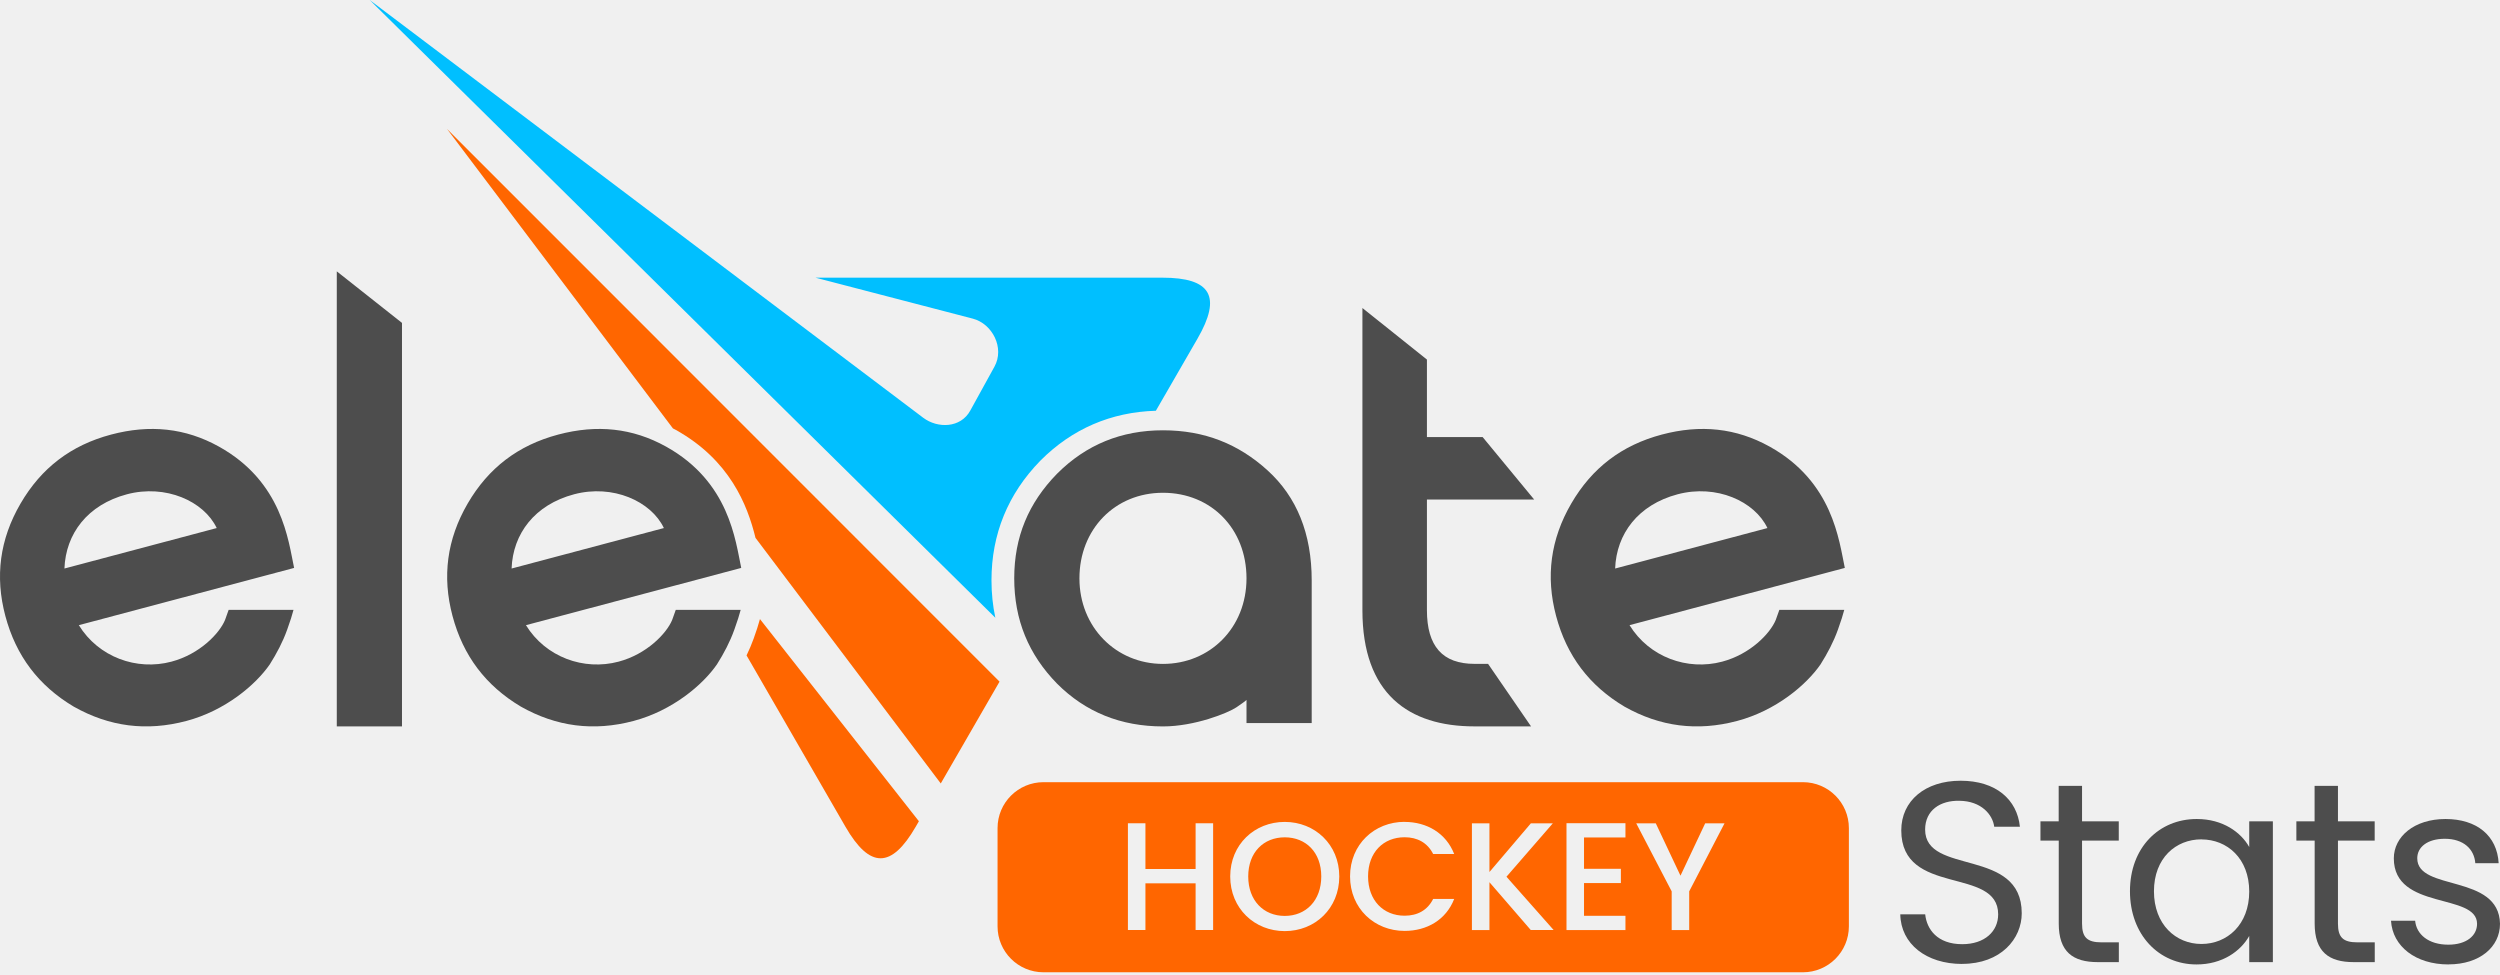
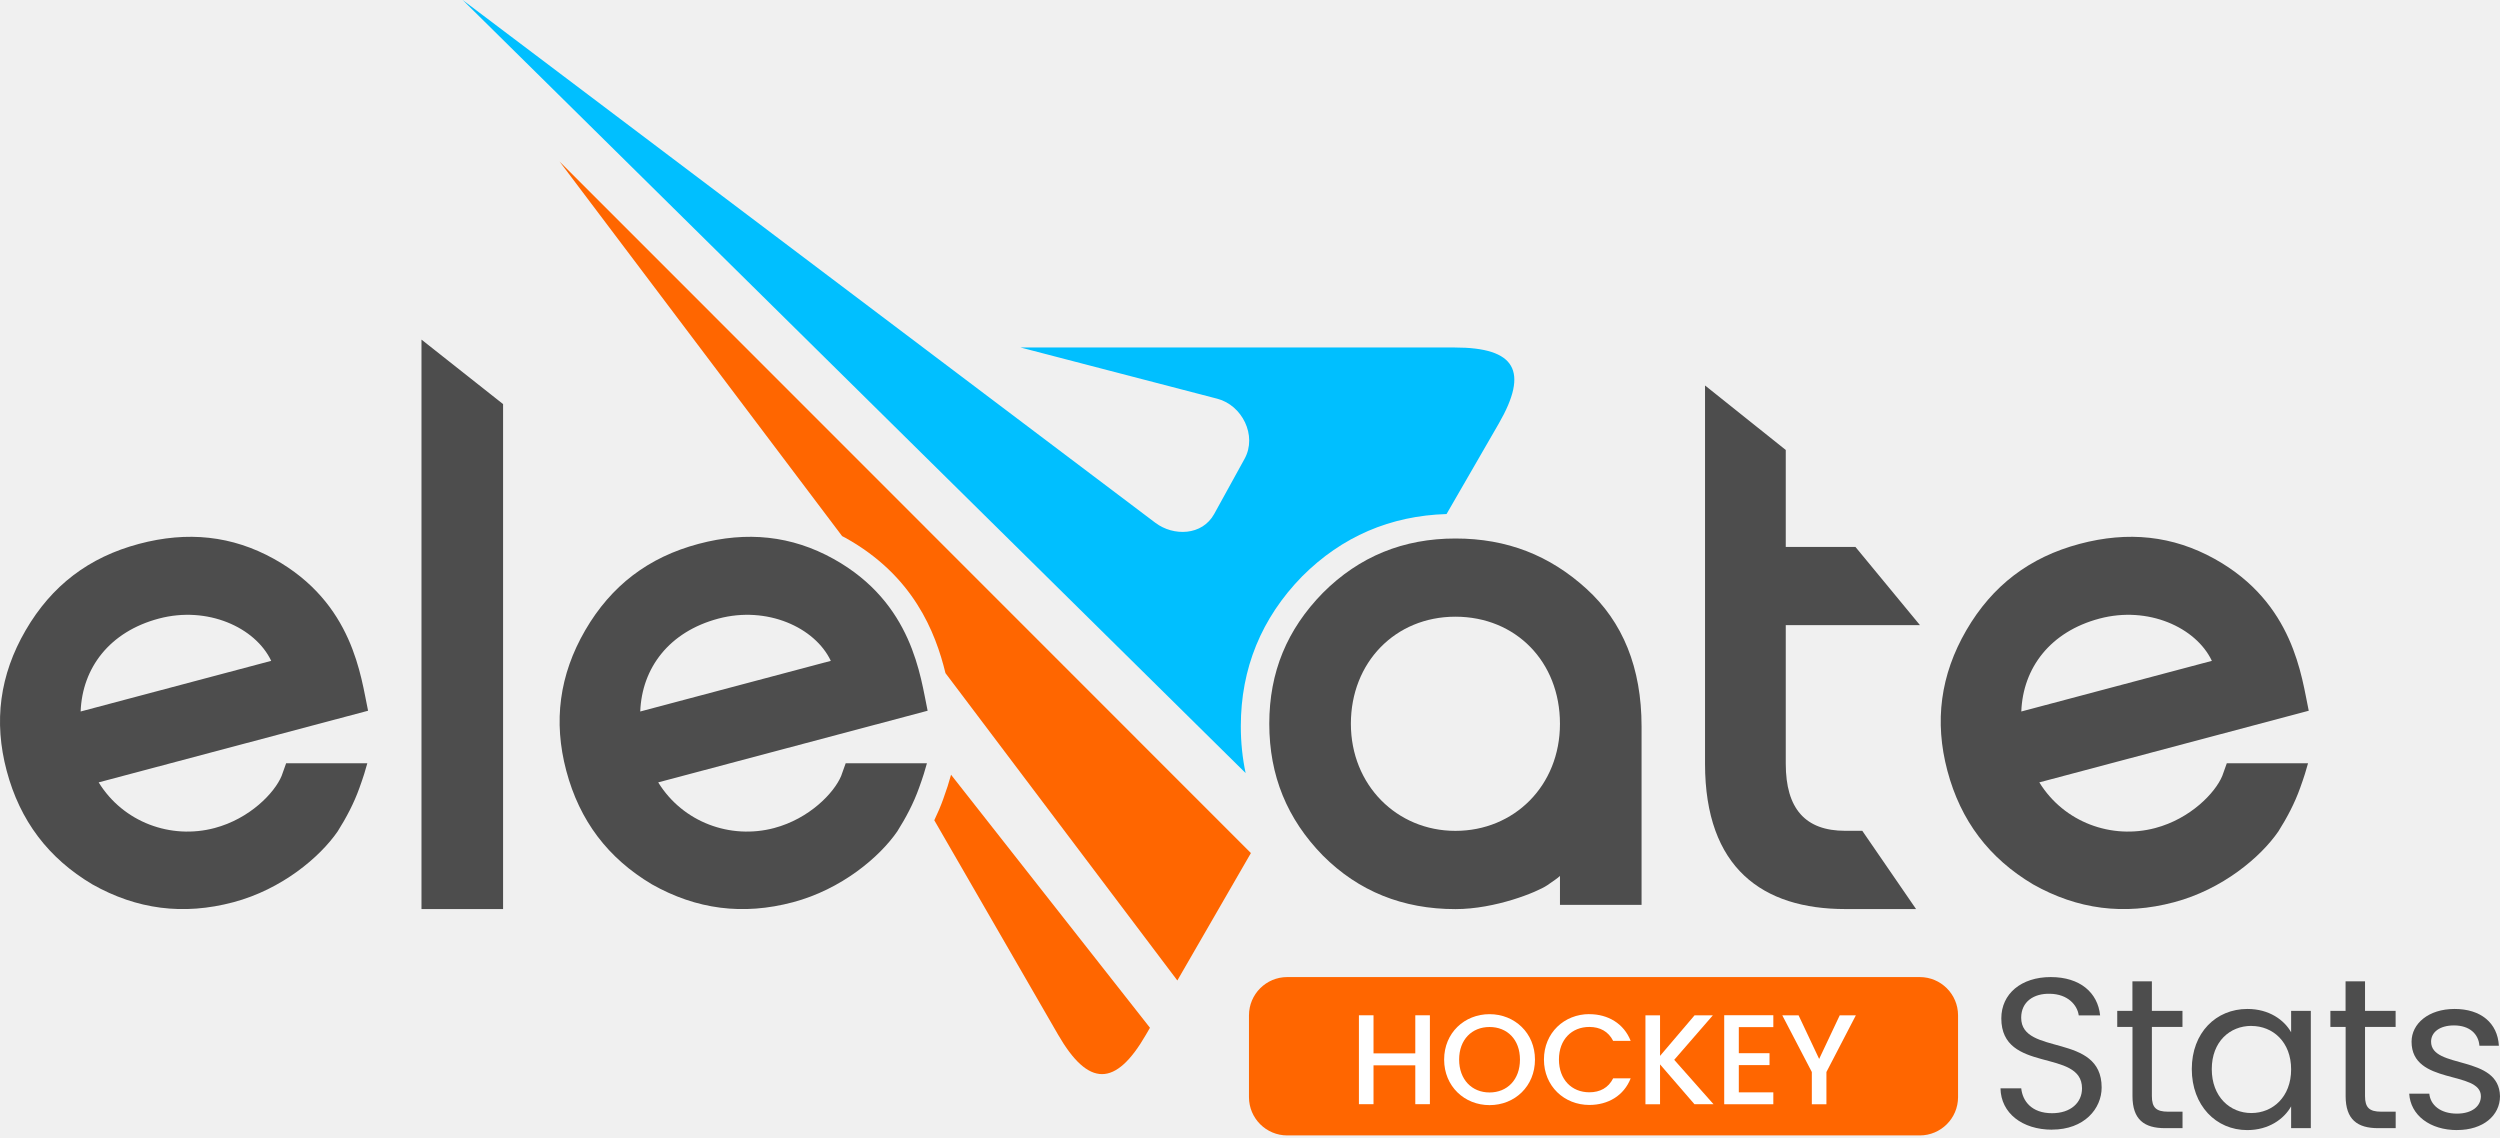
- <svg xmlns="http://www.w3.org/2000/svg" width="500" height="195" viewBox="0 0 500 195" fill="none">
-   <path fill-rule="evenodd" clip-rule="evenodd" d="M151.99 123.814C151.67 124.981 151.264 126.27 150.728 127.731C150.33 128.838 149.854 129.954 149.31 131.086L169.086 165.339C173.946 173.761 178.287 173.761 183.147 165.339L183.778 164.249L151.99 123.814Z" fill="#FF6600" />
-   <path d="M297.621 132.781L306.208 145.277H294.897C281.718 145.277 272.483 138.756 272.483 122.05V61.604L285.385 71.912V87.408H296.523L306.831 99.904H285.385V122.041C285.385 129.244 288.507 132.772 294.888 132.772H297.604L297.621 132.781Z" fill="#4D4D4D" />
-   <path d="M45.747 121.972H45.73L45.004 124.004C43.888 126.693 39.936 130.835 34.289 132.331C27.328 134.182 19.71 131.432 15.767 125.033L58.822 113.584C57.663 108.127 56.453 96.367 43.801 89.328C37.082 85.592 29.966 84.857 22.218 86.915C14.21 89.042 8.252 93.582 4.101 100.725C-0.05 107.868 -1.027 115.296 1.066 123.174C3.193 131.181 7.733 137.148 14.746 141.325C21.854 145.337 29.282 146.314 37.29 144.187C45.038 142.129 51.117 136.992 53.962 132.868C55.346 130.671 56.565 128.38 57.447 125.898C58.061 124.203 58.442 122.966 58.701 121.98H45.747V121.972ZM12.887 113.705C13.146 106.744 17.505 100.95 25.382 98.857C33.13 96.799 40.792 100.241 43.343 105.611L12.887 113.705Z" fill="#4D4D4D" />
-   <path fill-rule="evenodd" clip-rule="evenodd" d="M208.086 92.121L208.103 92.104L208.12 92.086C214.45 85.756 222.207 82.418 231.174 82.15L239.511 67.709C244.37 59.287 242.2 55.534 232.48 55.534H163.093L194.544 63.723C198.496 64.752 200.952 69.594 198.893 73.33C197.285 76.262 195.668 79.193 194.051 82.124C192.131 85.627 187.539 85.731 184.643 83.551C147.753 55.698 110.845 27.853 73.938 0L199.066 123.546C198.556 121.15 198.297 118.651 198.297 116.057C198.297 106.822 201.591 98.771 208.086 92.121Z" fill="#00BFFF" />
-   <path fill-rule="evenodd" clip-rule="evenodd" d="M199.905 136.327L89.417 25.804L134.582 85.679C134.755 85.774 134.928 85.852 135.101 85.947C145.954 91.983 149.491 100.993 151.099 107.574L188.153 156.691L199.905 136.335V136.327Z" fill="#FF6600" />
-   <path d="M67.357 145.277V54.271L80.398 64.579V145.277H67.357Z" fill="#4D4D4D" />
-   <path d="M355.888 121.972H355.87L355.144 124.004C354.029 126.693 350.077 130.835 344.43 132.331C337.469 134.182 329.85 131.432 325.907 125.033L368.963 113.584C367.804 108.127 366.593 96.367 353.942 89.328C347.223 85.592 340.106 84.857 332.358 86.915C324.351 89.042 318.392 93.582 314.242 100.725C310.1 107.868 309.122 115.296 311.215 123.174C313.342 131.181 317.882 137.148 324.895 141.325C332.004 145.337 339.432 146.314 347.439 144.187C355.187 142.129 361.266 136.992 364.111 132.868C365.495 130.671 366.714 128.38 367.596 125.898C368.21 124.203 368.591 122.966 368.85 121.98H355.896L355.888 121.972ZM323.027 113.705C323.287 106.744 327.645 100.95 335.523 98.857C343.271 96.799 350.933 100.241 353.484 105.611L323.027 113.705Z" fill="#4D4D4D" />
-   <path d="M135.17 121.972H135.153L134.427 124.004C133.311 126.693 129.359 130.835 123.713 132.331C116.751 134.182 109.133 131.432 105.19 125.033L148.245 113.584C147.087 108.127 145.876 96.367 133.225 89.328C126.506 85.592 119.389 84.857 111.641 86.915C103.633 89.042 97.675 93.582 93.524 100.725C89.382 107.868 88.405 115.296 90.498 123.174C92.625 131.181 97.165 137.148 104.178 141.325C111.286 145.337 118.714 146.314 126.722 144.187C134.47 142.129 140.549 136.992 143.394 132.868C144.778 130.671 145.997 128.38 146.879 125.898C147.493 124.203 147.874 122.966 148.133 121.98H135.179L135.17 121.972ZM102.319 113.705C102.578 106.744 106.937 100.95 114.814 98.857C122.563 96.799 130.224 100.241 132.775 105.611L102.319 113.705Z" fill="#4D4D4D" />
-   <path d="M249.3 144.602V139.984C248.893 140.391 248.21 140.797 247.259 141.48C245.633 142.57 238.975 145.285 232.593 145.285C224.17 145.285 217.105 142.432 211.407 136.724C205.699 130.887 202.846 123.952 202.846 115.668C202.846 107.384 205.699 100.587 211.407 94.75C217.244 88.904 224.309 86.059 232.593 86.059C240.877 86.059 247.674 88.774 253.511 94.075C259.348 99.376 262.34 106.709 262.34 116.083V144.611H249.3V144.602ZM232.593 132.781C241.967 132.781 249.3 125.586 249.3 115.668C249.3 105.749 242.235 98.555 232.593 98.555C222.951 98.555 215.886 105.888 215.886 115.668C215.886 125.448 223.219 132.781 232.593 132.781Z" fill="#4D4D4D" />
-   <path d="M360.586 156.434C365.662 156.434 369.776 160.548 369.776 165.623V185.268C369.776 190.343 365.662 194.457 360.586 194.457H208.7C203.625 194.457 199.51 190.343 199.51 185.268V165.623C199.51 160.548 203.625 156.434 208.7 156.434H360.586ZM256.951 164.383C250.928 164.383 246.044 168.872 246.044 175.289C246.045 181.706 250.928 186.223 256.951 186.223C263.03 186.223 267.857 181.678 267.857 175.289C267.857 168.901 262.974 164.383 256.951 164.383ZM280.917 164.368C274.894 164.369 270.01 168.858 270.01 175.275C270.01 181.692 274.893 186.181 280.917 186.181C285.378 186.181 289.206 183.972 290.838 179.792H286.63C285.49 182.072 283.464 183.141 280.917 183.141C276.681 183.141 273.613 180.087 273.613 175.275C273.613 170.462 276.681 167.451 280.917 167.45C283.464 167.45 285.49 168.534 286.63 170.8H290.838C289.206 166.621 285.363 164.383 280.917 164.383V164.368ZM294.383 186.012H297.888V176.443L306.149 185.998H310.722L301.293 175.345L310.567 164.664H306.176L297.888 174.403V164.664H294.383V186.012ZM313.298 186.012H325.091V183.156H316.802V176.612H324.176V173.755H316.802V167.492H325.091V164.636H313.298V186.012ZM327.245 164.664L334.337 178.273V186.012H337.841V178.273L344.906 164.664H341.036L336.096 175.134L331.157 164.664H327.245ZM225.583 185.998H229.086V176.668H239.121V185.998H242.625V164.651H239.121V173.797H229.086V164.651H225.583V185.998ZM256.951 167.465C261.186 167.465 264.254 170.463 264.254 175.289C264.254 180.116 261.186 183.184 256.951 183.184C252.715 183.184 249.647 180.102 249.647 175.289C249.647 170.477 252.715 167.465 256.951 167.465Z" fill="#FF6600" />
-   <path d="M392.442 192.791C385.251 192.791 380.157 188.78 380.058 182.87H385.04C385.349 185.853 387.46 188.836 392.442 188.836C396.959 188.836 399.633 186.261 399.633 182.87C399.633 173.216 380.255 179.38 380.255 166.067C380.255 160.157 385.04 156.146 392.118 156.146C399.197 156.146 403.419 159.904 403.982 165.35H398.845C398.536 162.929 396.27 160.213 391.907 160.157C388.051 160.059 385.026 162.057 385.026 165.913C385.026 175.158 404.348 169.403 404.348 182.659C404.348 187.739 400.182 192.776 392.428 192.776L392.442 192.791Z" fill="#4D4D4D" />
-   <path d="M411.736 168.122H408.092V164.266H411.736V157.174H416.409V164.266H423.754V168.122H416.409V184.713C416.409 187.485 417.436 188.47 420.321 188.47H423.769V192.425H419.561C414.579 192.425 411.75 190.37 411.75 184.713V168.122H411.736Z" fill="#4D4D4D" />
-   <path d="M439.361 163.802C444.596 163.802 448.199 166.476 449.845 169.403V164.266H454.574V192.425H449.845V187.19C448.143 190.216 444.498 192.889 439.305 192.889C431.804 192.889 425.992 186.979 425.992 178.24C425.992 169.501 431.804 163.802 439.347 163.802H439.361ZM440.29 167.869C435.153 167.869 430.791 171.626 430.791 178.254C430.791 184.882 435.153 188.794 440.29 188.794C445.427 188.794 449.845 184.938 449.845 178.31C449.845 171.682 445.427 167.883 440.29 167.883V167.869Z" fill="#4D4D4D" />
-   <path d="M462.919 168.122H459.274V164.266H462.919V157.174H467.591V164.266H474.937V168.122H467.591V184.713C467.591 187.485 468.618 188.47 471.503 188.47H474.951V192.425H470.743C465.761 192.425 462.933 190.37 462.933 184.713V168.122H462.919Z" fill="#4D4D4D" />
-   <path d="M489.713 192.889C483.141 192.889 478.511 189.287 478.201 184.15H483.028C483.282 186.88 485.702 188.935 489.657 188.935C493.358 188.935 495.412 187.092 495.412 184.77C495.412 178.493 478.764 182.152 478.764 171.668C478.764 167.348 482.817 163.802 489.094 163.802C495.37 163.802 499.423 167.137 499.733 172.639H495.061C494.849 169.811 492.696 167.756 488.953 167.756C485.505 167.756 483.451 169.403 483.451 171.654C483.451 178.339 499.789 174.68 500 184.756C500 189.385 495.947 192.875 489.727 192.875L489.713 192.889Z" fill="#4D4D4D" />
+ <svg xmlns="http://www.w3.org/2000/svg" width="600" height="273" viewBox="0 0 600 273" fill="none">
+   <path d="M446.959 199.407L459.854 218.173H442.868C423.077 218.173 409.207 208.381 409.207 183.291V92.516L428.583 107.995V131.267H445.309L460.789 150.033H428.583V183.278C428.583 194.096 433.271 199.394 442.855 199.394H446.933L446.959 199.407Z" fill="#4D4D4D" />
+   <path d="M68.702 183.174H68.676L67.585 186.226C65.91 190.265 59.975 196.485 51.495 198.732C41.041 201.511 29.599 197.381 23.678 187.771L88.337 170.577C86.597 162.383 84.779 144.721 65.78 134.15C55.689 128.54 45.001 127.436 33.366 130.527C21.34 133.722 12.392 140.539 6.159 151.266C-0.075 161.993 -1.542 173.148 1.601 184.979C4.795 197.005 11.613 205.965 22.145 212.238C32.82 218.263 43.975 219.731 56.001 216.536C67.637 213.446 76.766 205.732 81.039 199.537C83.117 196.238 84.948 192.797 86.272 189.07C87.195 186.525 87.766 184.667 88.156 183.187H68.702V183.174ZM19.353 170.759C19.743 160.305 26.288 151.604 38.119 148.461C49.755 145.37 61.261 150.539 65.091 158.604L19.353 170.759Z" fill="#4D4D4D" />
+   <path fill-rule="evenodd" clip-rule="evenodd" d="M312.496 138.345L312.522 138.319L312.548 138.293C322.054 128.787 333.703 123.774 347.17 123.371L359.689 101.684C366.988 89.035 363.728 83.399 349.131 83.399H244.928L292.16 95.697C298.094 97.243 301.783 104.515 298.692 110.125C296.276 114.528 293.848 118.93 291.419 123.332C288.536 128.592 281.641 128.748 277.29 125.475C221.89 83.646 166.464 41.829 111.037 0L298.952 185.538C298.185 181.94 297.796 178.187 297.796 174.291C297.796 160.422 302.744 148.331 312.496 138.345Z" fill="#00BFFF" />
+   <path fill-rule="evenodd" clip-rule="evenodd" d="M228.254 185.94C227.774 187.694 227.163 189.629 226.358 191.823C225.761 193.486 225.046 195.161 224.228 196.862L253.928 248.301C261.227 260.95 267.746 260.95 275.044 248.301L275.992 246.665L228.254 185.94Z" fill="#FF6600" />
+   <path fill-rule="evenodd" clip-rule="evenodd" d="M300.211 204.732L134.283 38.752L202.111 128.67C202.371 128.813 202.631 128.93 202.89 129.073C219.188 138.137 224.5 151.669 226.915 161.552L282.562 235.315L300.211 204.745V204.732Z" fill="#FF6600" />
+   <path d="M101.155 218.173V81.503L120.739 96.983V218.173H101.155Z" fill="#4D4D4D" />
+   <path d="M534.461 183.174H534.435L533.345 186.226C531.669 190.265 525.735 196.485 517.254 198.732C506.8 201.511 495.359 197.381 489.437 187.771L554.097 170.577C552.357 162.383 550.539 144.721 531.539 134.15C521.449 128.54 510.761 127.436 499.125 130.527C487.1 133.722 478.152 140.539 471.919 151.266C465.698 161.993 464.231 173.148 467.373 184.979C470.568 197.005 477.386 205.965 487.918 212.238C498.593 218.263 509.748 219.731 521.774 216.536C533.41 213.446 542.539 205.732 546.812 199.537C548.889 196.238 550.721 192.797 552.045 189.07C552.967 186.525 553.539 184.667 553.928 183.187H534.474L534.461 183.174ZM485.113 170.759C485.502 160.305 492.048 151.604 503.878 148.461C515.514 145.37 527.02 150.539 530.851 158.604L485.113 170.759Z" fill="#4D4D4D" />
+   <path d="M202.995 183.174H202.969L201.878 186.226C200.203 190.265 194.268 196.485 185.788 198.732C175.334 201.511 163.893 197.381 157.971 187.771L222.63 170.577C220.89 162.383 219.072 144.721 200.073 134.15C189.982 128.54 179.295 127.436 167.659 130.527C155.633 133.722 146.686 140.539 140.452 151.266C134.232 161.993 132.764 173.148 135.907 184.979C139.101 197.005 145.919 205.965 156.451 212.238C167.126 218.263 178.282 219.731 190.307 216.536C201.943 213.446 211.073 205.732 215.345 199.537C217.423 196.238 219.254 192.797 220.579 189.07C221.501 186.525 222.072 184.667 222.462 183.187H203.008L202.995 183.174ZM153.659 170.759C154.049 160.305 160.594 151.604 172.425 148.461C184.061 145.37 195.567 150.539 199.398 158.604L153.659 170.759Z" fill="#4D4D4D" />
+   <path d="M374.391 217.16V210.225C373.781 210.835 372.755 211.446 371.326 212.472C368.885 214.108 358.885 218.186 349.301 218.186C336.652 218.186 326.042 213.9 317.484 205.329C308.913 196.563 304.628 186.148 304.628 173.707C304.628 161.266 308.913 151.059 317.484 142.293C326.25 133.514 336.86 129.241 349.301 129.241C361.742 129.241 371.95 133.319 380.715 141.28C389.481 149.24 393.975 160.253 393.975 174.33V217.173H374.391V217.16ZM349.301 199.407C363.378 199.407 374.391 188.602 374.391 173.707C374.391 158.811 363.781 148.007 349.301 148.007C334.821 148.007 324.211 159.019 324.211 173.707C324.211 188.395 335.224 199.407 349.301 199.407Z" fill="#4D4D4D" />
+   <path d="M460.747 234.497H308.938C303.865 234.497 299.753 238.609 299.753 243.681V263.317C299.753 268.389 303.865 272.502 308.938 272.502H460.747C465.819 272.502 469.932 268.389 469.932 263.317V243.681C469.932 238.609 465.819 234.497 460.747 234.497Z" fill="#FF6600" />
+   <path d="M339.671 255.68H329.643V265.005H326.14V243.668H329.643V252.81H339.671V243.668H343.174V265.005H339.671V255.68Z" fill="white" />
+   <path d="M357.492 265.23C351.472 265.23 346.592 260.715 346.592 254.301C346.592 247.887 351.472 243.4 357.492 243.4C363.512 243.4 368.393 247.915 368.393 254.301C368.393 260.687 363.569 265.23 357.492 265.23ZM357.492 262.192C361.726 262.192 364.792 259.126 364.792 254.301C364.792 249.477 361.726 246.481 357.492 246.481C353.259 246.481 350.192 249.491 350.192 254.301C350.192 259.111 353.259 262.192 357.492 262.192Z" fill="white" />
+   <path d="M381.446 243.4C385.891 243.4 389.731 245.637 391.363 249.814H387.157C386.018 247.55 383.992 246.467 381.446 246.467C377.213 246.467 374.146 249.477 374.146 254.287C374.146 259.097 377.213 262.15 381.446 262.15C383.992 262.15 386.018 261.081 387.157 258.802H391.363C389.731 262.979 385.905 265.188 381.446 265.188C375.426 265.188 370.546 260.701 370.546 254.287C370.546 247.873 375.426 243.386 381.446 243.386V243.4Z" fill="white" />
+   <path d="M398.409 255.468V265.019H394.906V243.682H398.409V253.415L406.693 243.682H411.082L401.813 254.357L411.237 265.005H406.665L398.409 255.454V255.468Z" fill="white" />
+   <path d="M425.598 246.509H417.314V252.768H424.684V255.623H417.314V262.164H425.598V265.019H413.811V243.653H425.598V246.509Z" fill="white" />
+   <path d="M427.764 243.682H431.66L436.597 254.146L441.534 243.682H445.402L438.341 257.283V265.019H434.839V257.283L427.75 243.682H427.764Z" fill="white" />
+   <path d="M492.497 271.123C485.309 271.123 480.218 267.115 480.119 261.207H485.098C485.408 264.189 487.518 267.171 492.497 267.171C497.012 267.171 499.684 264.597 499.684 261.207C499.684 251.558 480.316 257.719 480.316 244.413C480.316 238.505 485.098 234.497 492.173 234.497C499.248 234.497 503.468 238.252 504.03 243.695H498.897C498.587 241.276 496.323 238.562 491.962 238.505C488.108 238.407 485.084 240.404 485.084 244.258C485.084 253.499 504.396 247.746 504.396 260.996C504.396 266.074 500.233 271.109 492.483 271.109L492.497 271.123Z" fill="#4D4D4D" />
+   <path d="M511.781 246.466H508.138V242.613H511.781V235.523H516.45V242.613H523.793V246.466H516.45V263.05C516.45 265.821 517.477 266.805 520.361 266.805H523.807V270.758H519.601C514.622 270.758 511.795 268.704 511.795 263.05V246.466H511.781Z" fill="#4D4D4D" />
+   <path d="M539.392 242.149C544.624 242.149 548.225 244.821 549.87 247.747V242.613H554.596V270.758H549.87V265.525C548.168 268.55 544.525 271.222 539.335 271.222C531.838 271.222 526.029 265.314 526.029 256.58C526.029 247.845 531.838 242.149 539.377 242.149H539.392ZM540.32 246.214C535.186 246.214 530.826 249.969 530.826 256.594C530.826 263.219 535.186 267.129 540.32 267.129C545.454 267.129 549.87 263.275 549.87 256.65C549.87 250.025 545.454 246.228 540.32 246.228V246.214Z" fill="#4D4D4D" />
+   <path d="M562.937 246.466H559.294V242.613H562.937V235.523H567.606V242.613H574.949V246.466H567.606V263.05C567.606 265.821 568.633 266.805 571.517 266.805H574.963V270.758H570.757C565.778 270.758 562.951 268.704 562.951 263.05V246.466H562.937Z" fill="#4D4D4D" />
+   <path d="M589.718 271.222C583.149 271.222 578.522 267.621 578.212 262.487H583.037C583.29 265.216 585.709 267.27 589.662 267.27C593.361 267.27 595.415 265.427 595.415 263.106C595.415 256.833 578.775 260.49 578.775 250.011C578.775 245.693 582.826 242.149 589.099 242.149C595.372 242.149 599.423 245.482 599.733 250.982H595.063C594.852 248.155 592.7 246.101 588.958 246.101C585.512 246.101 583.459 247.747 583.459 249.997C583.459 256.678 599.789 253.021 600 263.092C600 267.72 595.949 271.208 589.732 271.208L589.718 271.222Z" fill="#4D4D4D" />
</svg>
